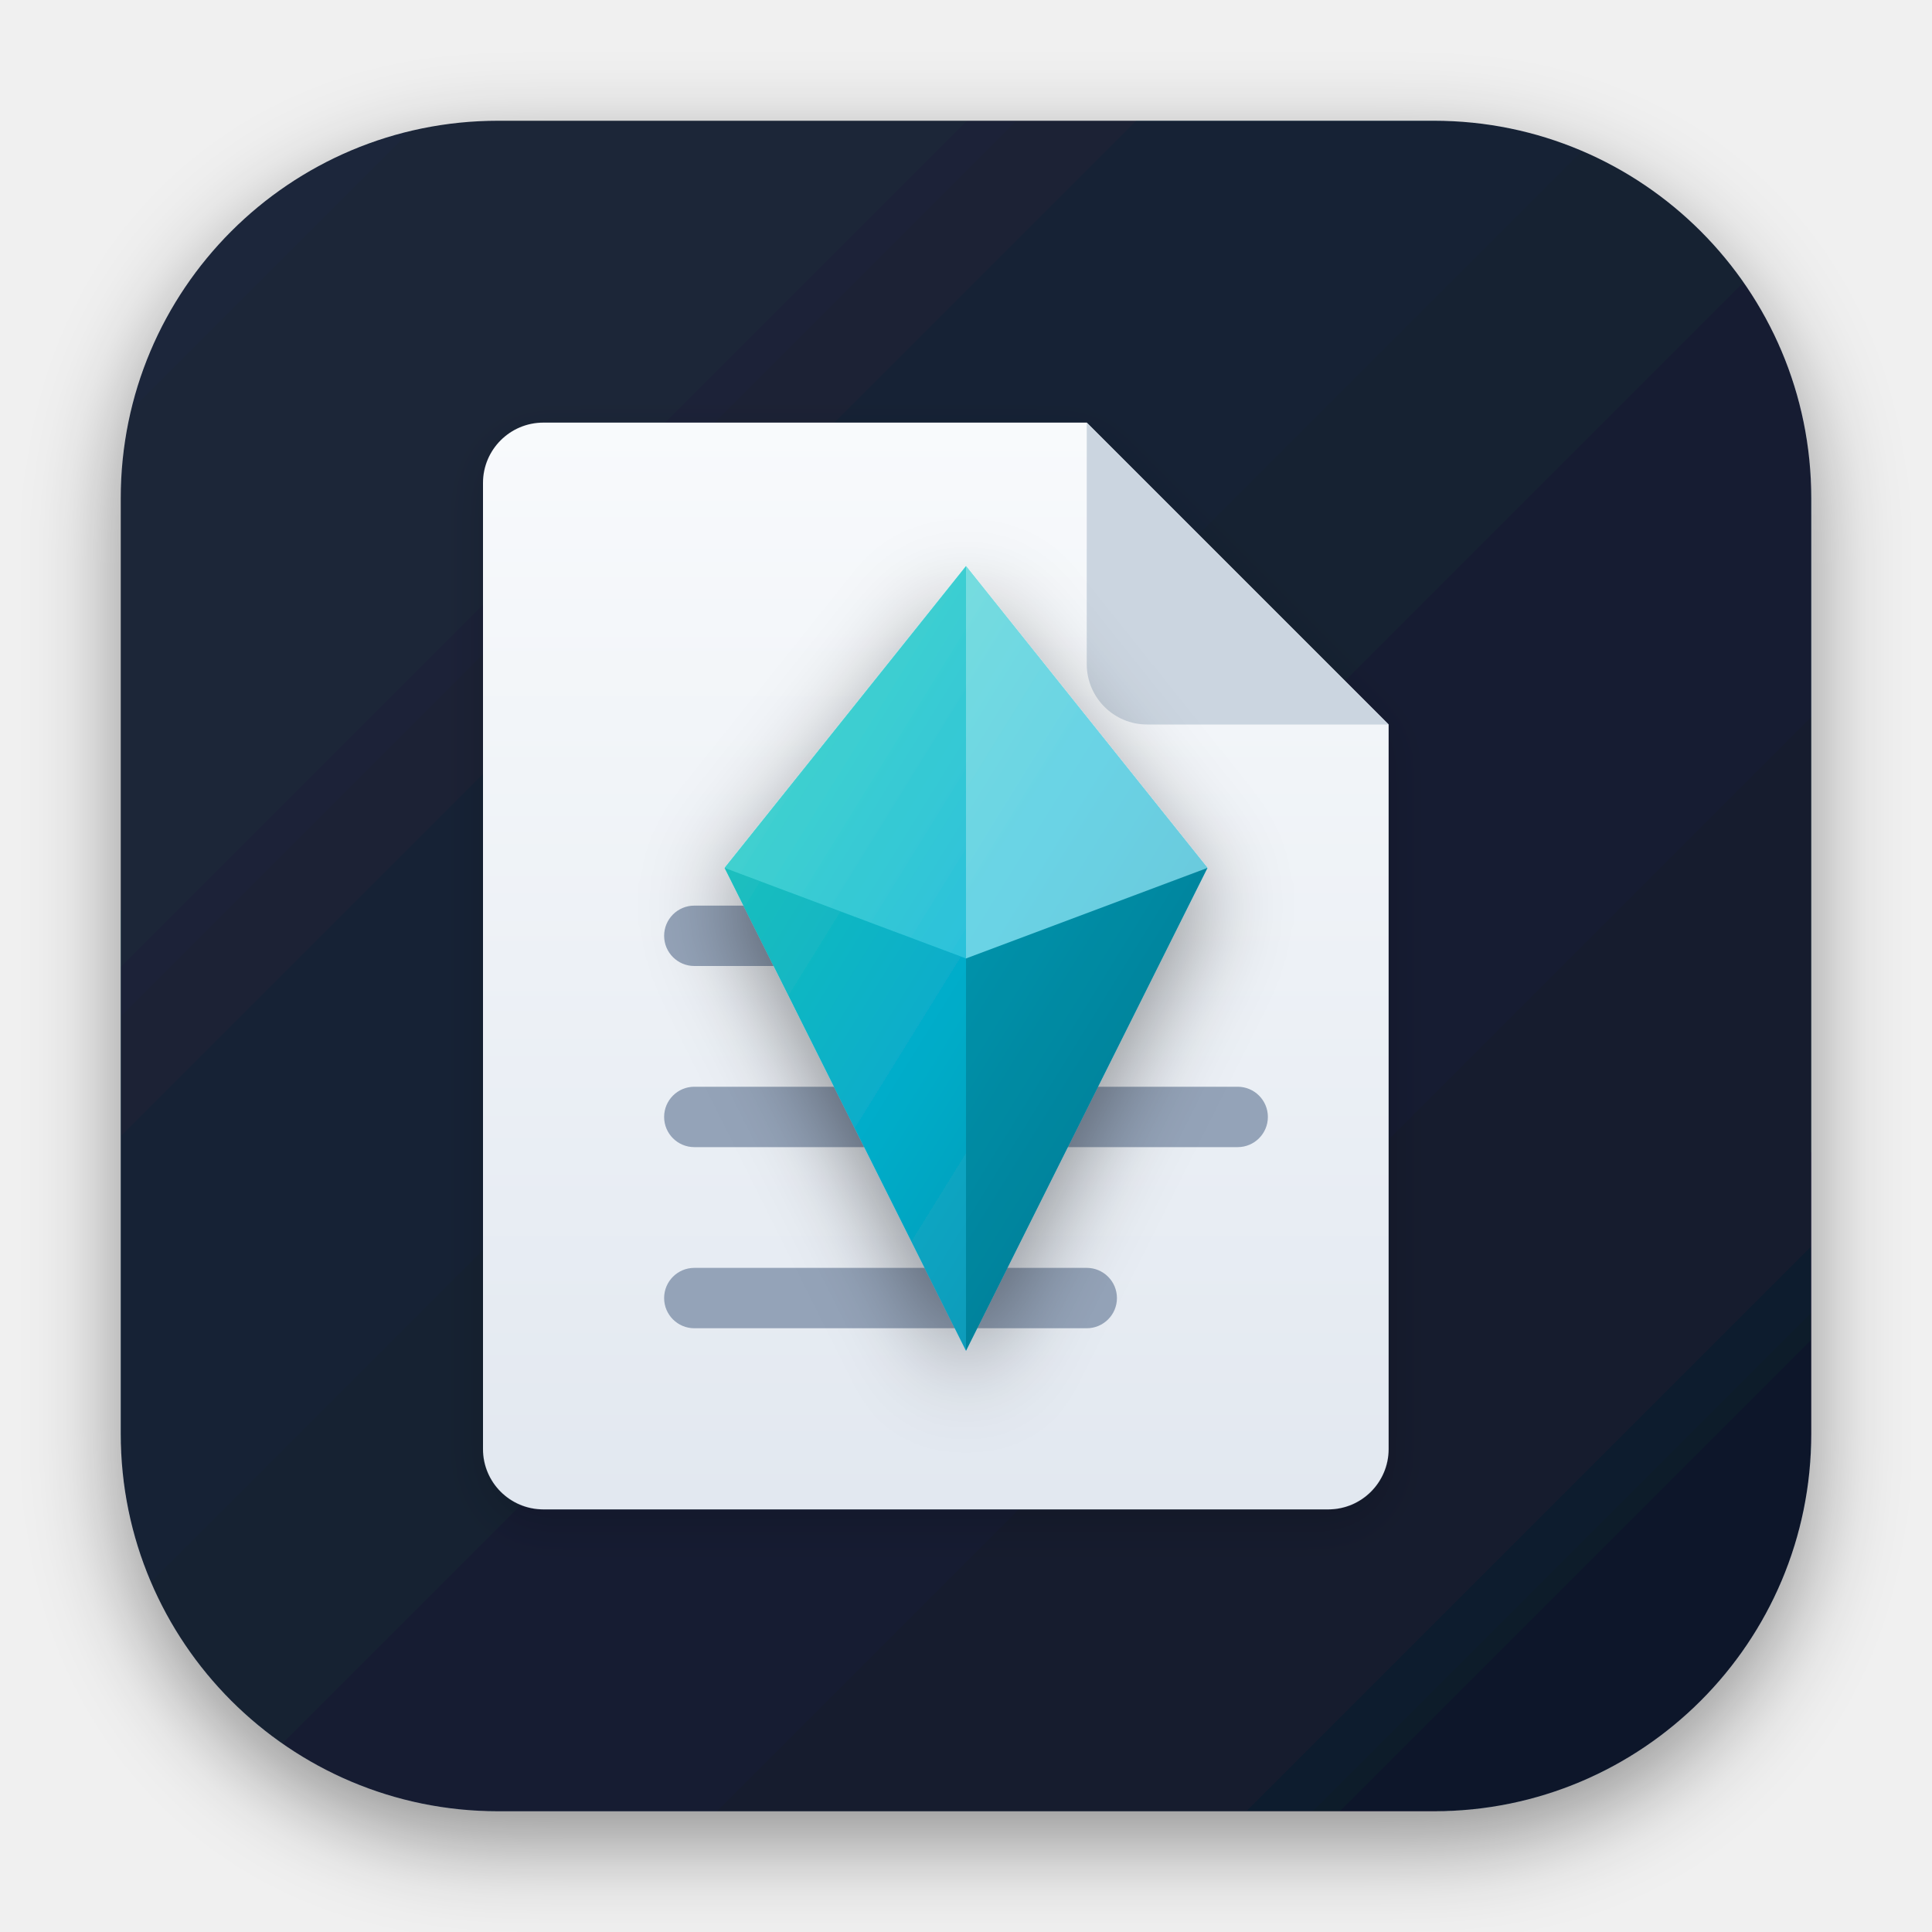
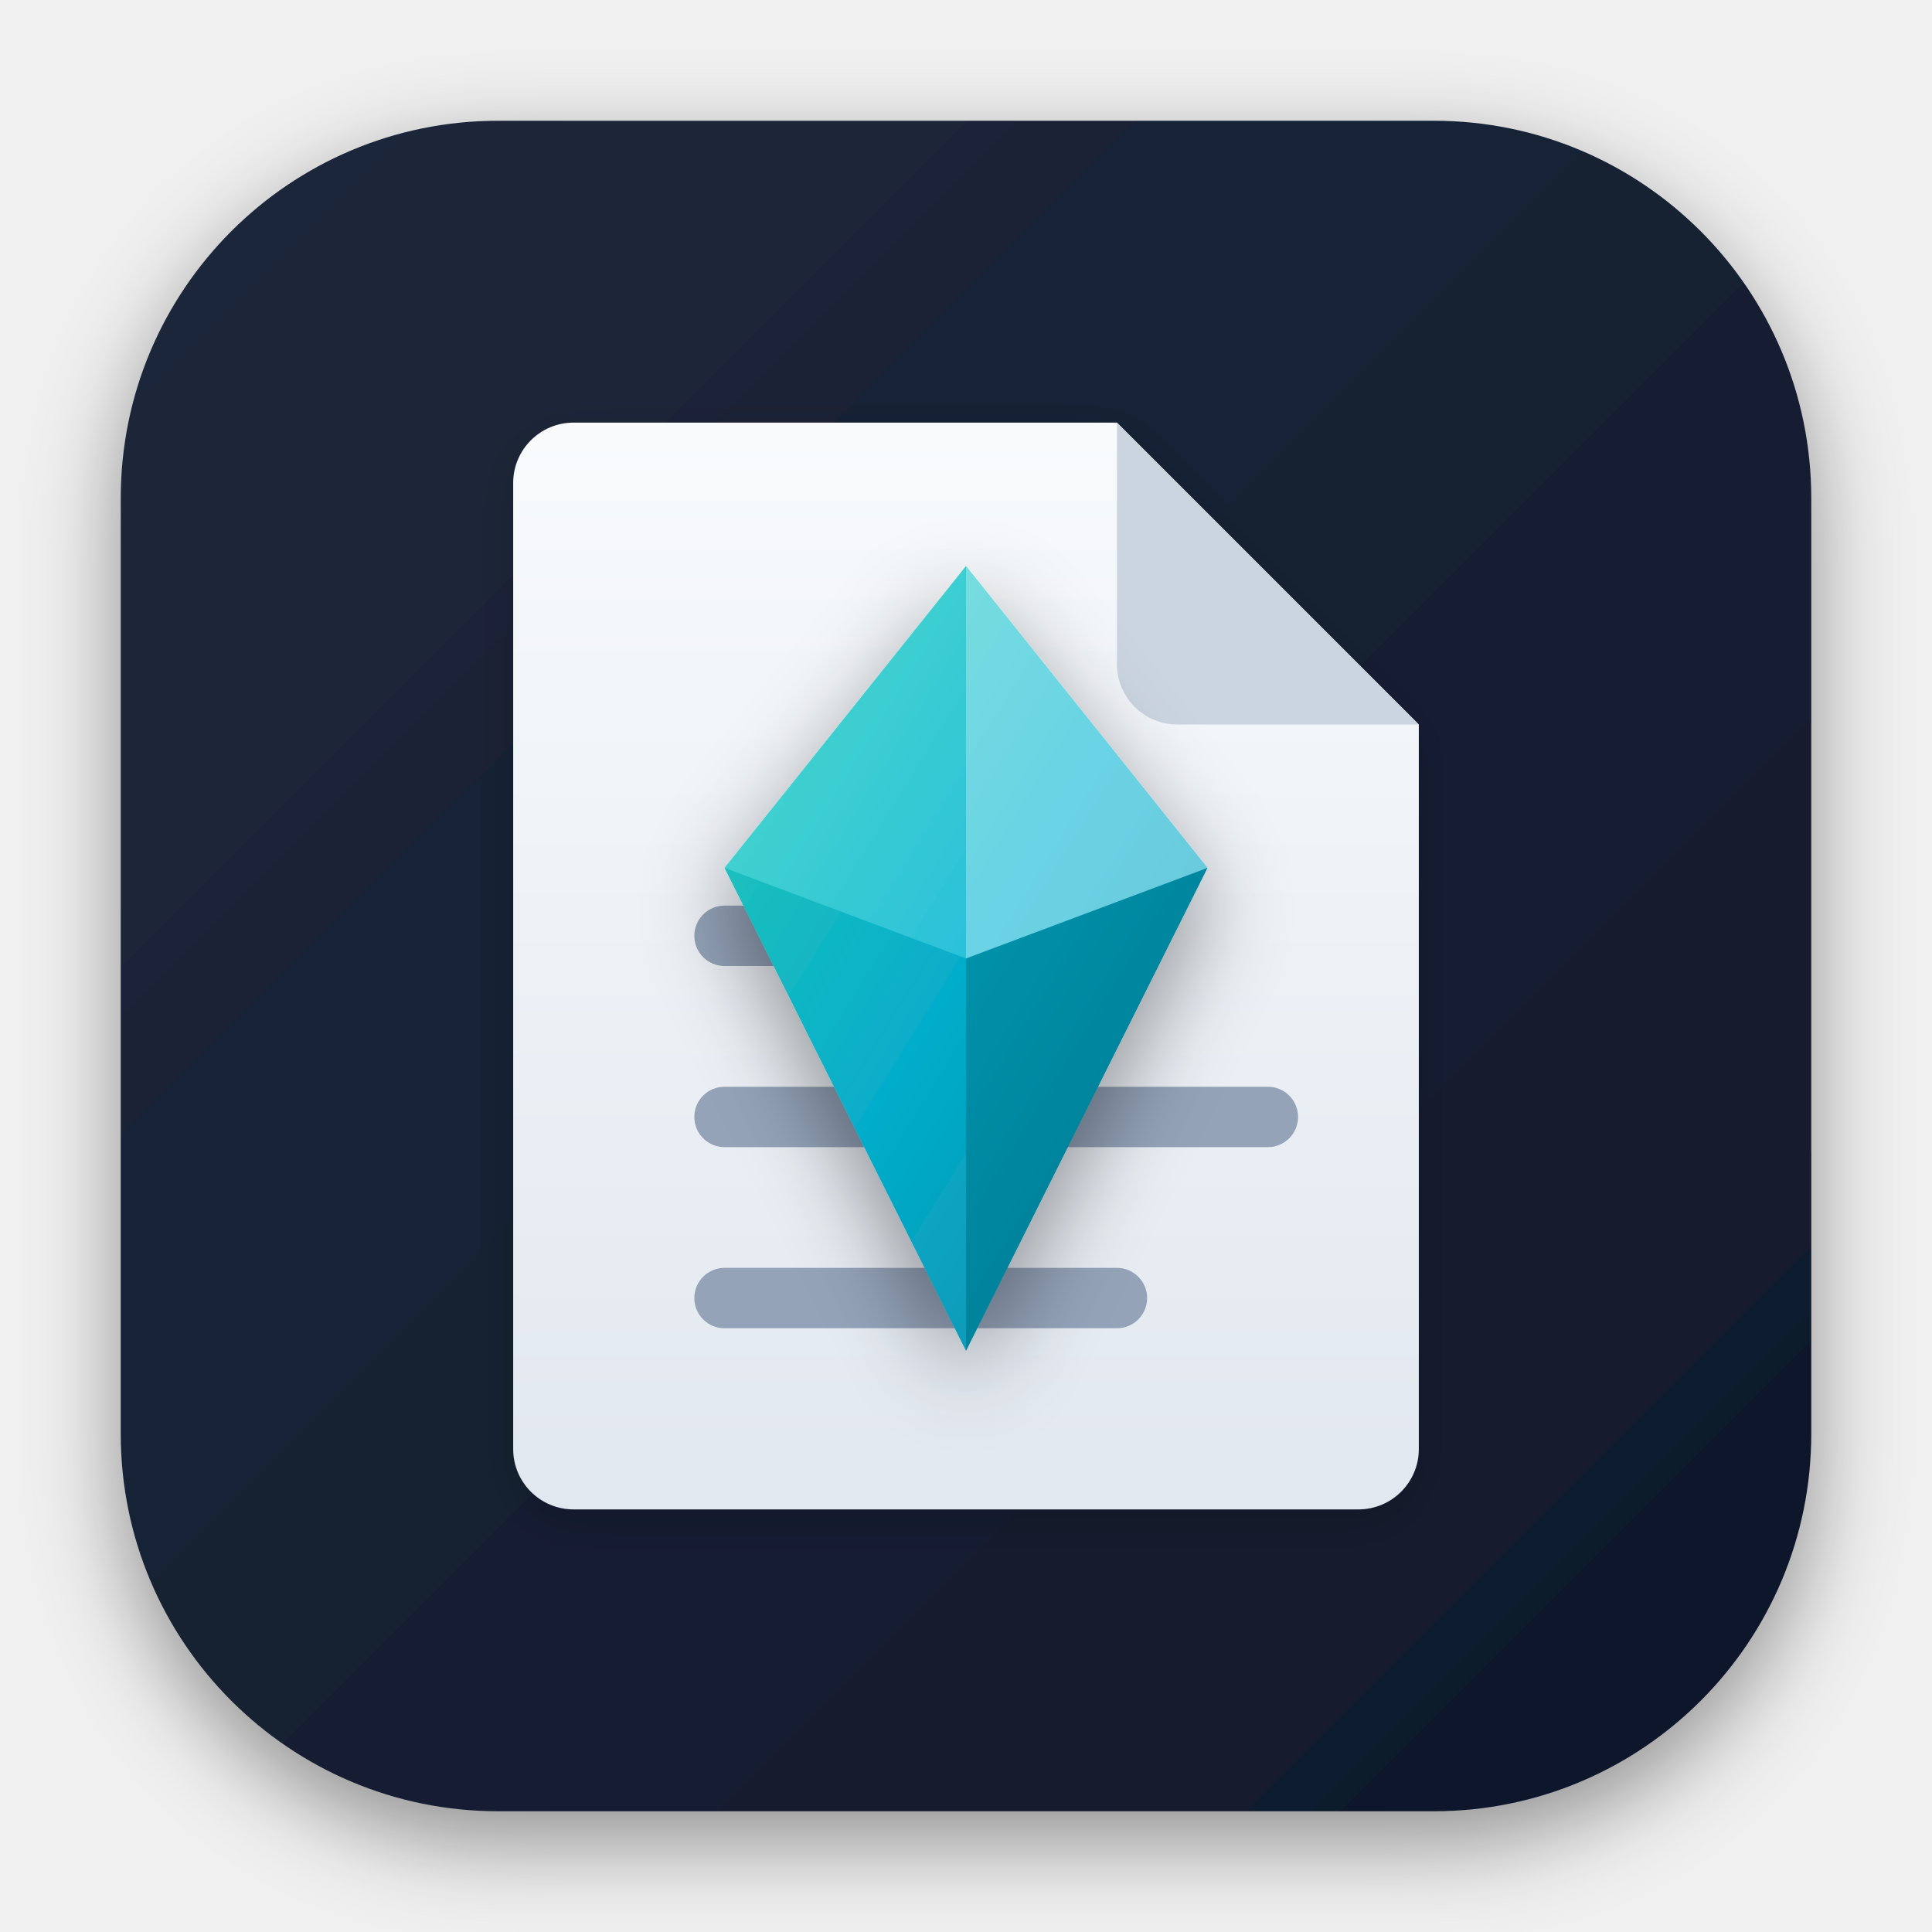
<svg xmlns="http://www.w3.org/2000/svg" viewBox="0 0 512 512" width="512" height="512">
  <defs>
    <linearGradient id="bgGrad" x1="0%" y1="0%" x2="100%" y2="100%">
      <stop offset="0%" stop-color="#1E293B" />
      <stop offset="100%" stop-color="#0F172A" />
    </linearGradient>
    <linearGradient id="crystalGrad" x1="0%" y1="0%" x2="100%" y2="100%">
      <stop offset="0%" stop-color="#2DD4BF" />
      <stop offset="50%" stop-color="#06B6D4" />
      <stop offset="100%" stop-color="#0891B2" />
    </linearGradient>
    <linearGradient id="paperGrad" x1="0%" y1="0%" x2="0%" y2="100%">
      <stop offset="0%" stop-color="#F8FAFC" />
      <stop offset="100%" stop-color="#E2E8F0" />
    </linearGradient>
    <filter id="shadow" x="-20%" y="-20%" width="140%" height="140%">
      <feDropShadow dx="0" dy="8" stdDeviation="12" flood-color="#000" flood-opacity="0.4" />
    </filter>
    <filter id="lightShadow" x="-10%" y="-10%" width="120%" height="120%">
      <feDropShadow dx="0" dy="4" stdDeviation="6" flood-color="#000" flood-opacity="0.15" />
    </filter>
  </defs>
  <rect x="32" y="32" width="448" height="448" rx="100" fill="url(#bgGrad)" filter="url(#shadow)" />
-   <path d="M 144 112 h 144 l 80 80 v 192 a 16 16 0 0 1 -16 16 h -208 a 16 16 0 0 1 -16 -16 v -256 a 16 16 0 0 1 16 -16 z" fill="url(#paperGrad)" filter="url(#lightShadow)" />
-   <path d="M 288 112 v 64 a 16 16 0 0 0 16 16 h 64 Z" fill="#CBD5E0" />
-   <rect x="176" y="240" width="80" height="16" rx="8" fill="#94A3B8" />
-   <rect x="176" y="288" width="160" height="16" rx="8" fill="#94A3B8" />
-   <rect x="176" y="336" width="120" height="16" rx="8" fill="#94A3B8" />
+   <path d="M 152 112 h 144 l 80 80 v 192 a 16 16 0 0 1 -16 16 h -208 a 16 16 0 0 1 -16 -16 v -256 a 16 16 0 0 1 16 -16 z" fill="url(#paperGrad)" filter="url(#lightShadow)" />
+   <path d="M 296 112 v 64 a 16 16 0 0 0 16 16 h 64 Z" fill="#CBD5E0" />
+   <rect x="184" y="240" width="80" height="16" rx="8" fill="#94A3B8" />
+   <rect x="184" y="288" width="160" height="16" rx="8" fill="#94A3B8" />
+   <rect x="184" y="336" width="120" height="16" rx="8" fill="#94A3B8" />
  <g filter="url(#shadow)" transform="translate(0, -10)">
    <path d="M 256 160 l 64 80 l -64 128 l -64 -128 z" fill="url(#crystalGrad)" />
    <path d="M 256 160 l 64 80 l -64 24 z" fill="#FFFFFF" opacity="0.4" />
    <path d="M 256 160 l -64 80 l 64 24 z" fill="#FFFFFF" opacity="0.15" />
    <path d="M 256 368 l 64 -128 l -64 24 z" fill="#000000" opacity="0.2" />
    <path d="M 256 368 l -64 -128 l 64 24 z" fill="#000000" opacity="0.05" />
  </g>
</svg>
